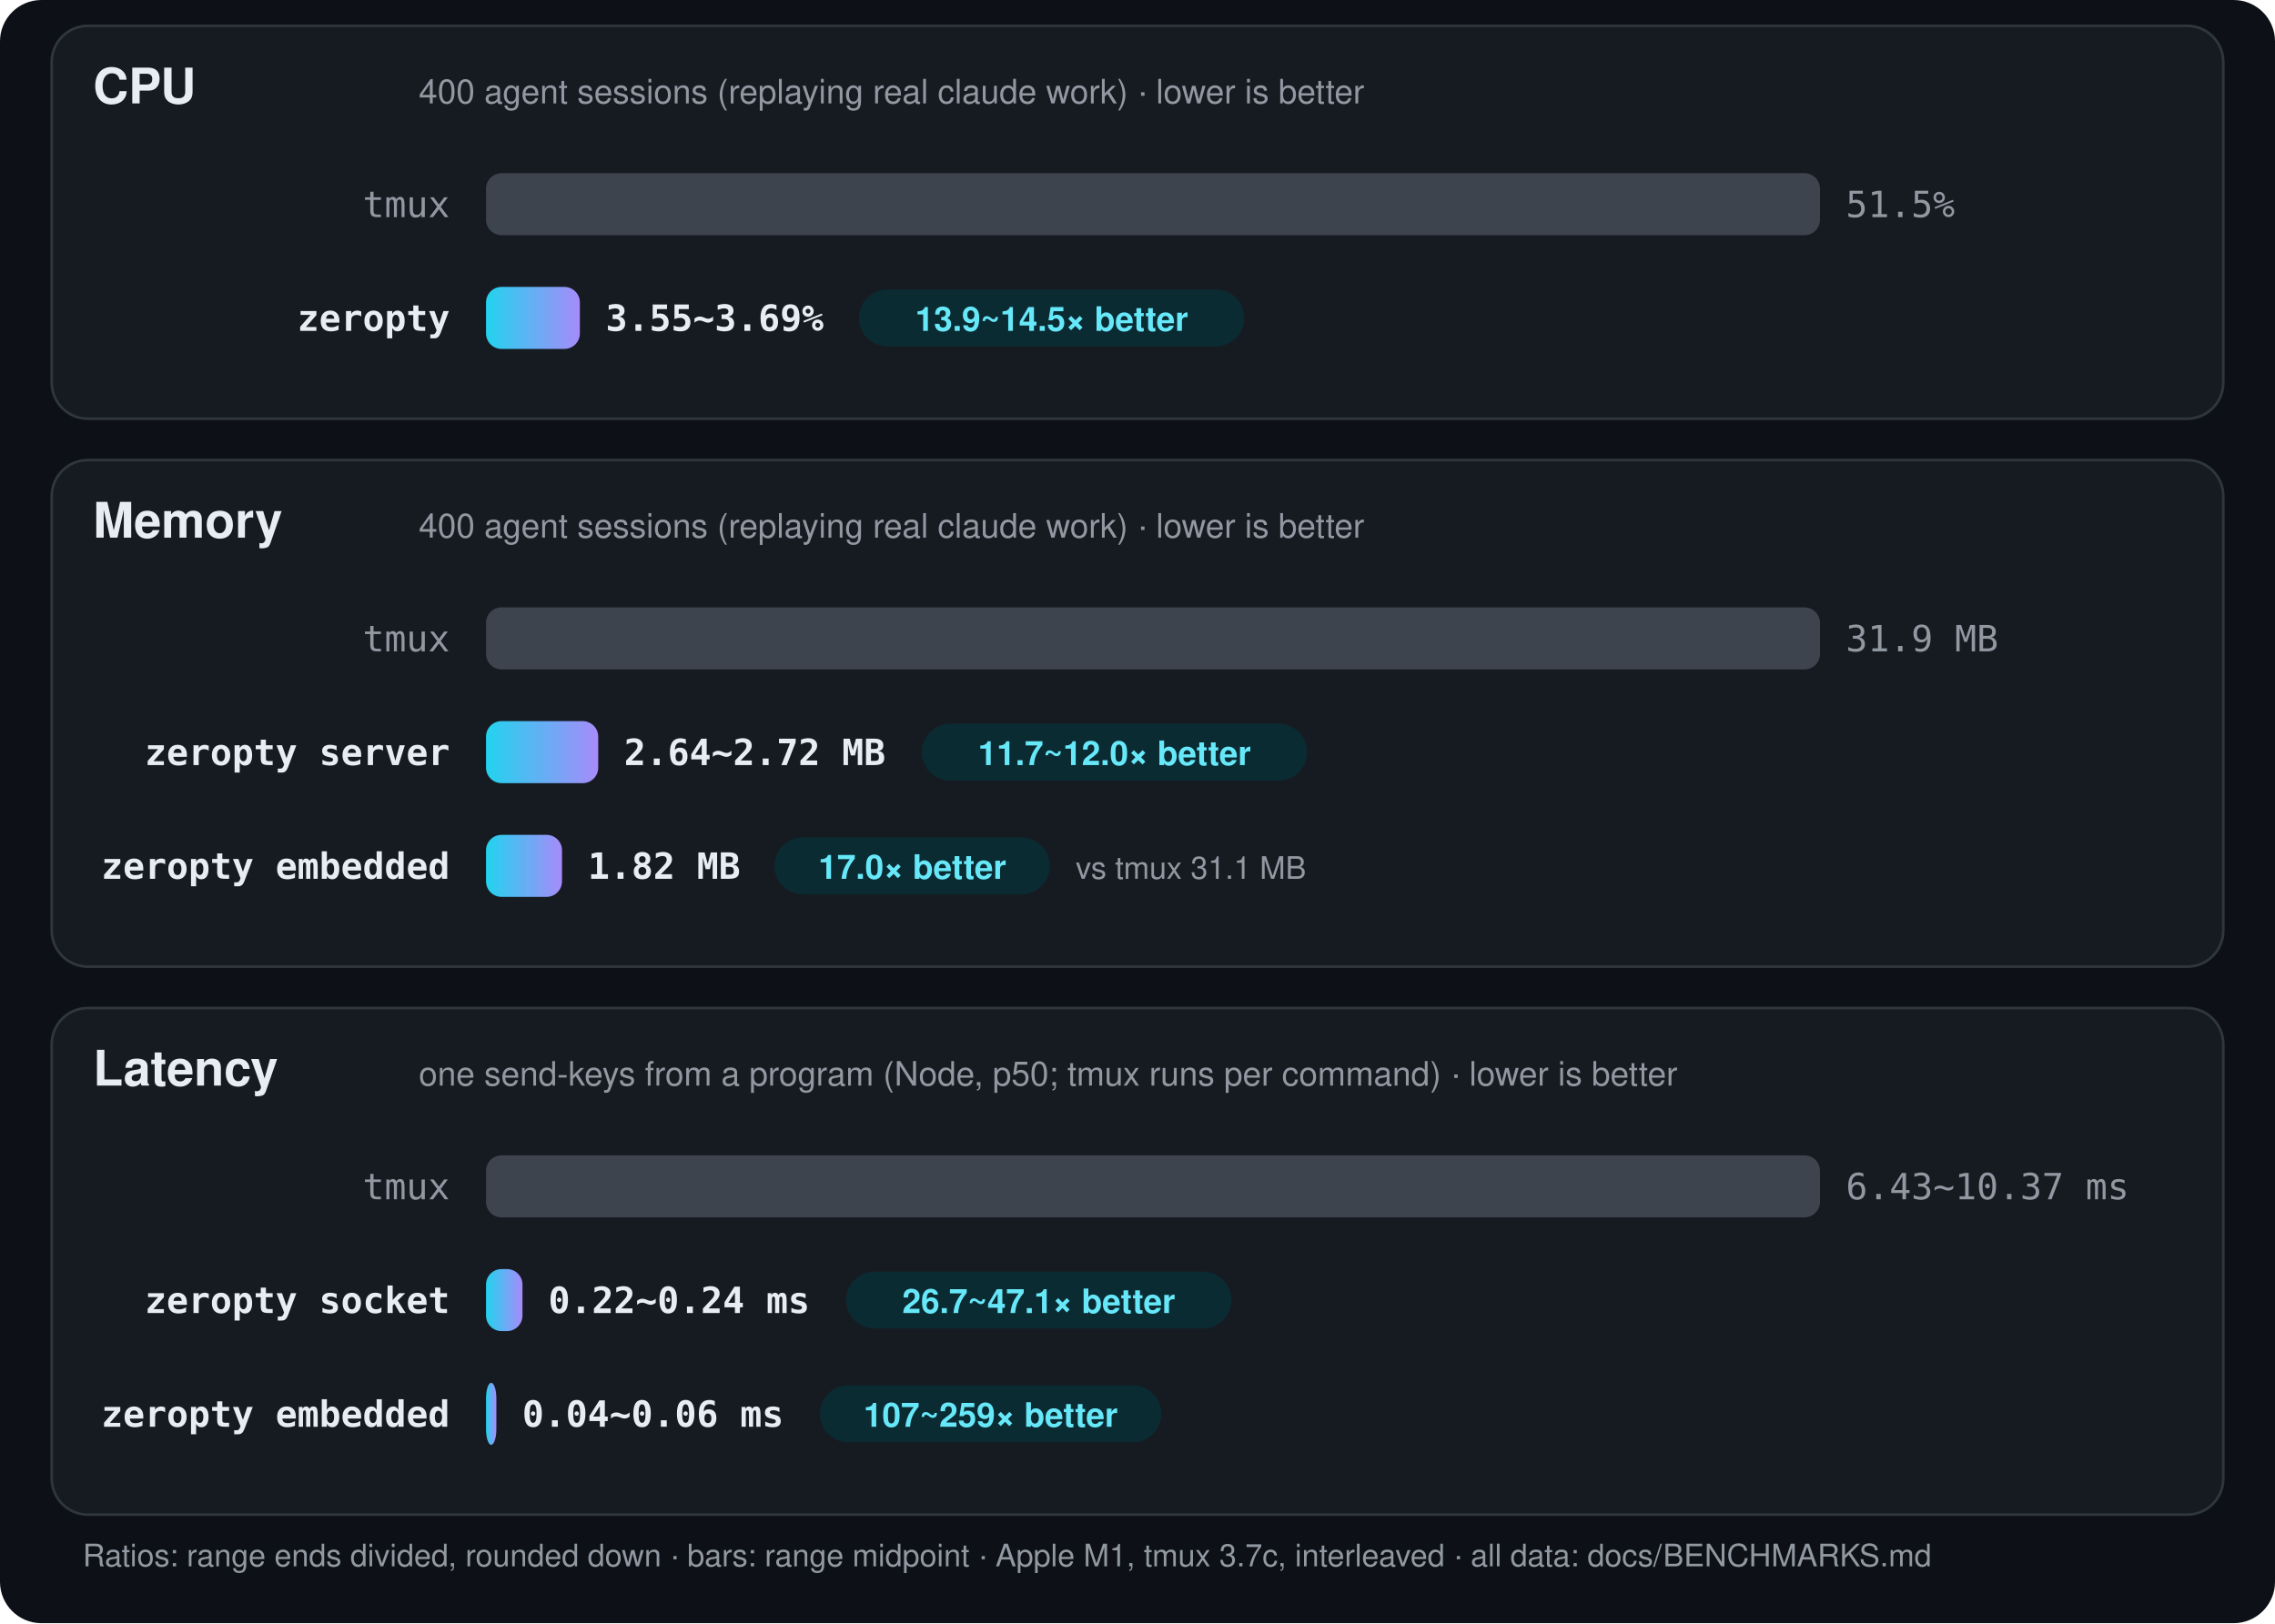
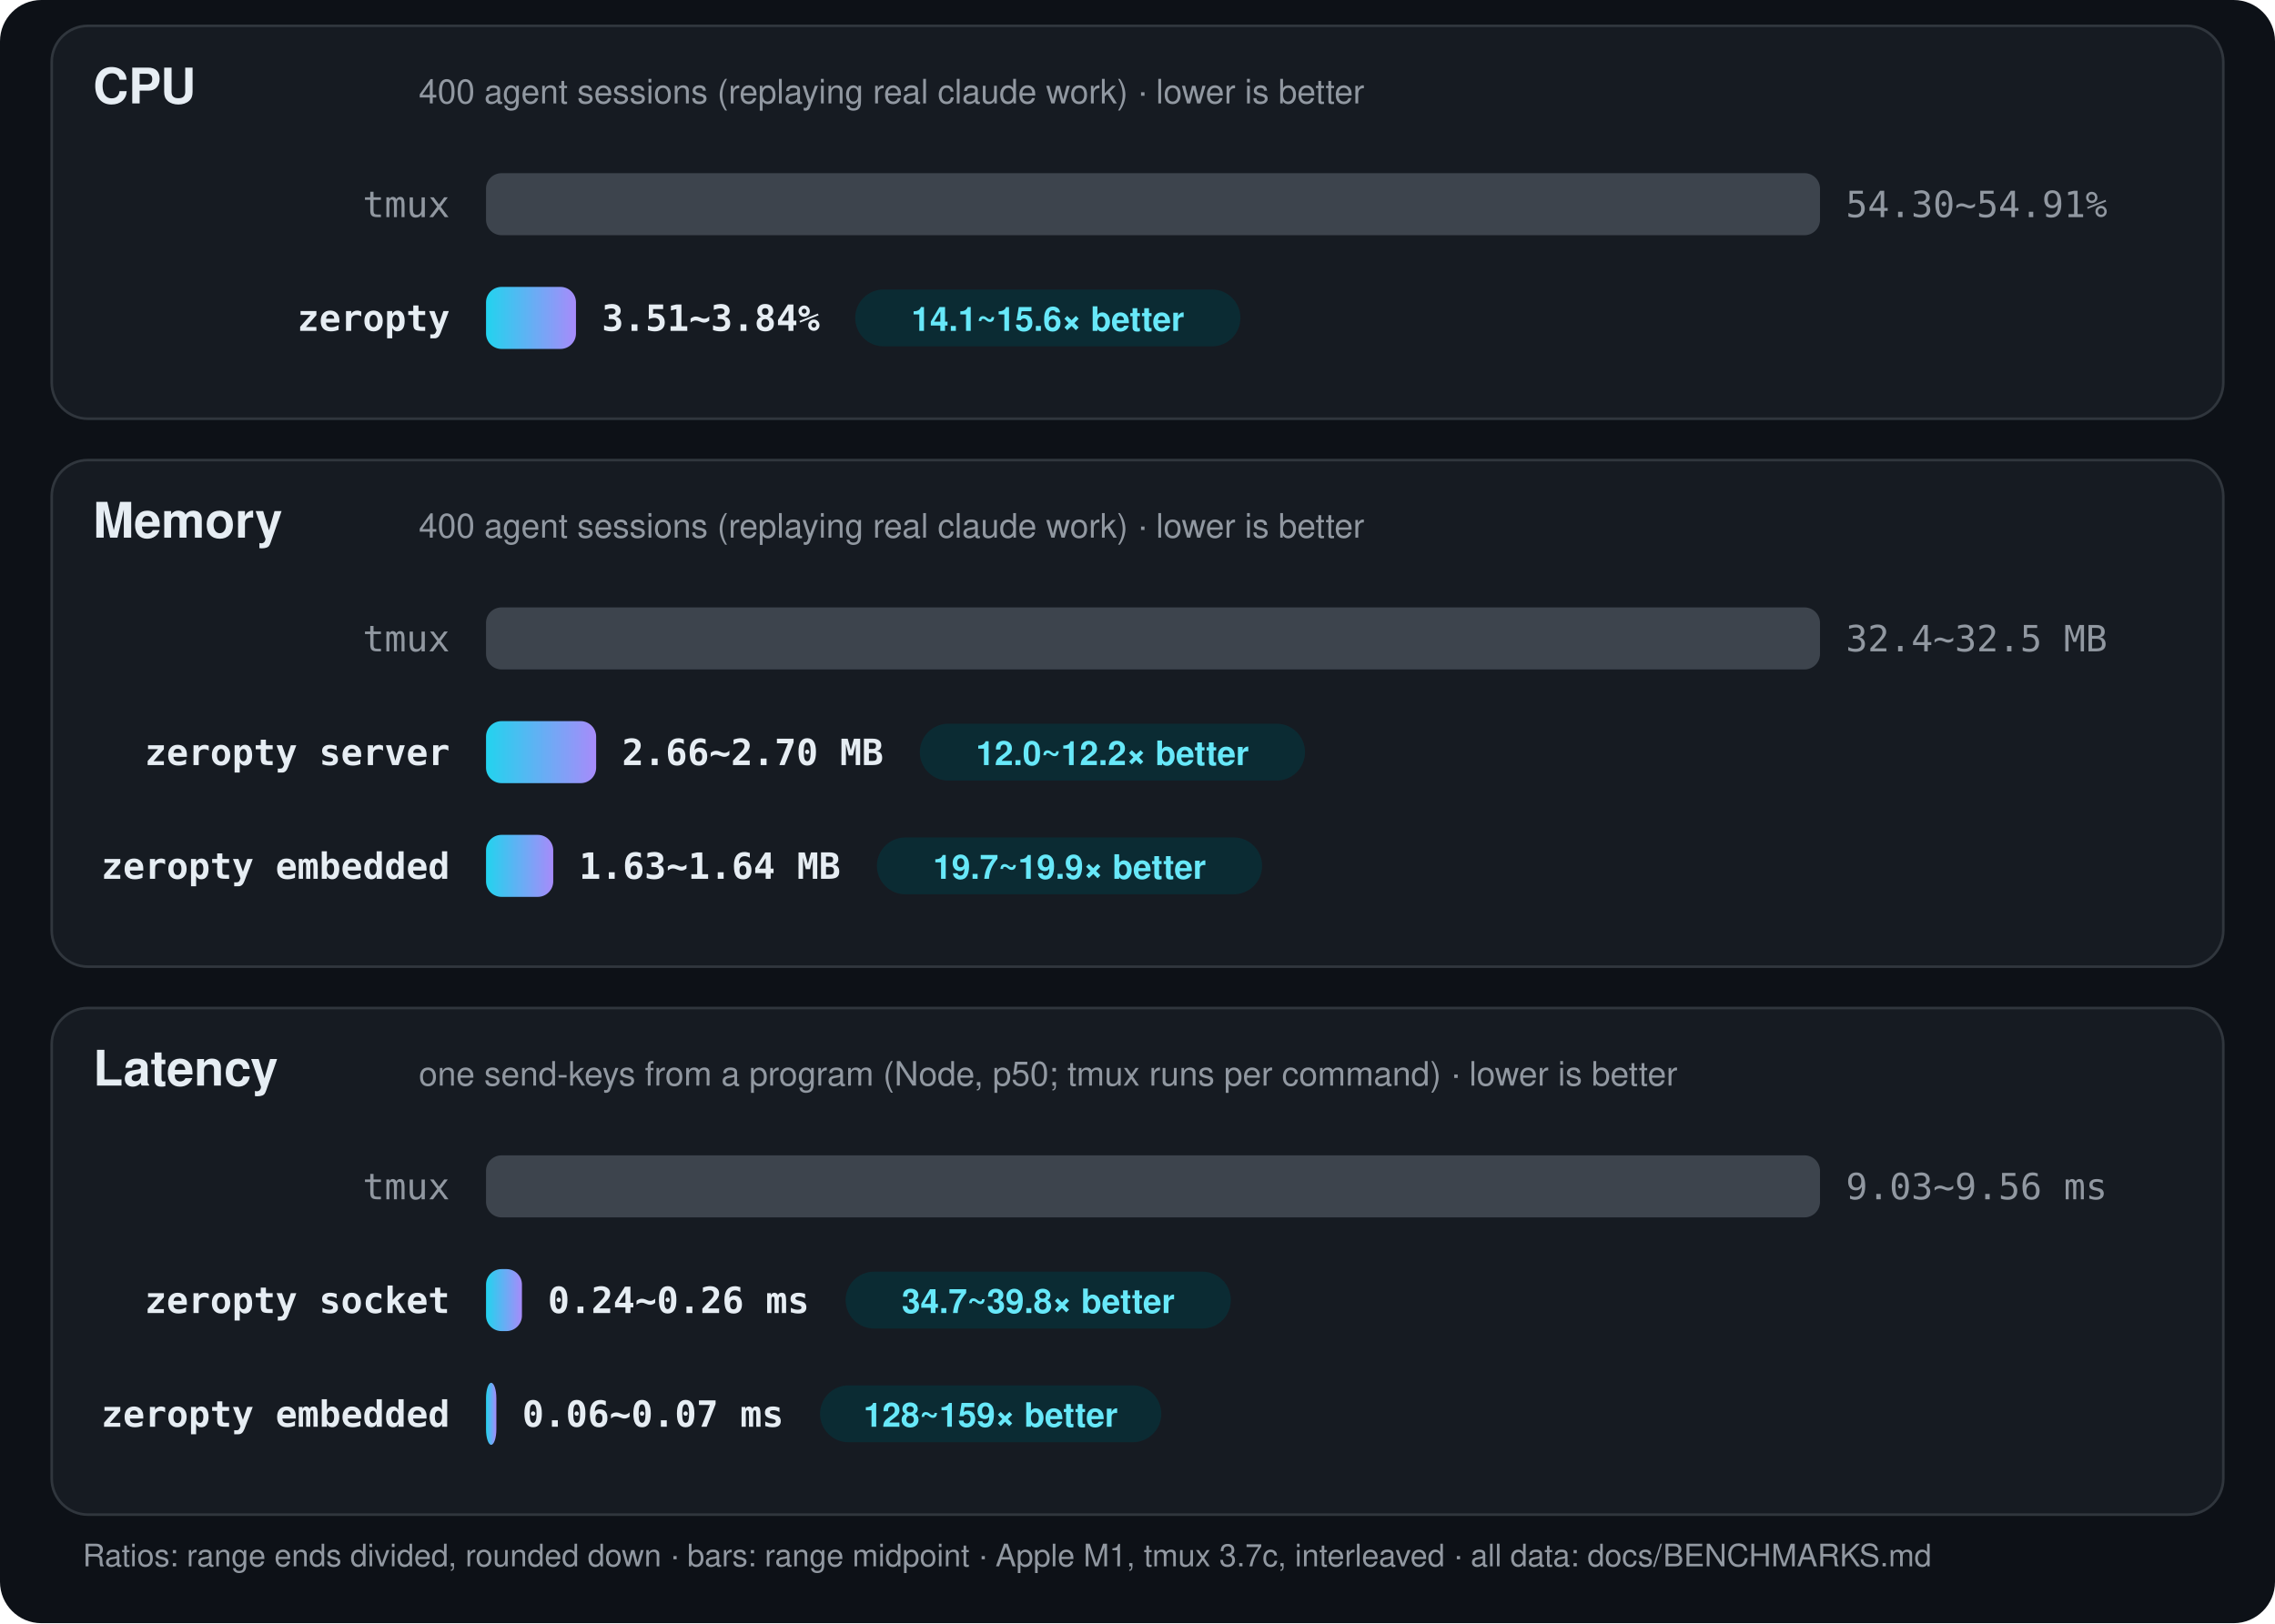
<svg xmlns="http://www.w3.org/2000/svg" width="880" height="628" viewBox="0 0 880 628">
  <rect width="100%" height="100%" rx="16" fill="#0d1117" />
  <defs>
    <linearGradient id="g" x1="0" y1="0" x2="1" y2="0">
      <stop offset="0" stop-color="#22d3ee" />
      <stop offset="1" stop-color="#a78bfa" />
    </linearGradient>
  </defs>
  <rect x="20" y="10" width="840" height="152" rx="14" fill="#161b22" stroke="#30363d" />
  <text x="36" y="40" font-family="-apple-system, BlinkMacSystemFont, 'Segoe UI', 'Apple SD Gothic Neo', 'Noto Sans KR', Helvetica, Arial, sans-serif" font-size="19" font-weight="700" fill="#e6edf3">CPU</text>
  <text x="162" y="40" font-family="-apple-system, BlinkMacSystemFont, 'Segoe UI', 'Apple SD Gothic Neo', 'Noto Sans KR', Helvetica, Arial, sans-serif" font-size="13" fill="#9198a1">400 agent sessions (replaying real claude work) · lower is better</text>
  <text x="174" y="84" text-anchor="end" font-family="ui-monospace, SFMono-Regular, 'SF Mono', Menlo, Consolas, monospace" font-size="14" font-weight="500" fill="#9198a1">tmux</text>
  <rect x="188" y="67" width="516.0" height="24" rx="6" fill="#3d444d" />
-   <text x="714.0" y="84" font-family="ui-monospace, SFMono-Regular, 'SF Mono', Menlo, Consolas, monospace" font-size="14" font-weight="500" fill="#9198a1">51.5%</text>
+   <text x="714.0" y="84" font-family="ui-monospace, SFMono-Regular, 'SF Mono', Menlo, Consolas, monospace" font-size="14" font-weight="500" fill="#9198a1">54.30~54.91%</text>
  <text x="174" y="128" text-anchor="end" font-family="ui-monospace, SFMono-Regular, 'SF Mono', Menlo, Consolas, monospace" font-size="14" font-weight="700" fill="#e6edf3">zeropty</text>
-   <rect x="188" y="111" width="36.3" height="24" rx="6" fill="url(#g)" />
-   <text x="234.3" y="128" font-family="ui-monospace, SFMono-Regular, 'SF Mono', Menlo, Consolas, monospace" font-size="14" font-weight="700" fill="#e6edf3">3.55~3.69%</text>
-   <rect x="332.3" y="112" width="149" height="22" rx="11" fill="#0b2b33" />
-   <text x="406.8" y="128" text-anchor="middle" font-family="-apple-system, BlinkMacSystemFont, 'Segoe UI', 'Apple SD Gothic Neo', 'Noto Sans KR', Helvetica, Arial, sans-serif" font-size="13" font-weight="700" fill="#67e8f9">13.9~14.5× better</text>
+   <rect x="188" y="111" width="34.8" height="24" rx="6" fill="url(#g)" />
+   <text x="232.8" y="128" font-family="ui-monospace, SFMono-Regular, 'SF Mono', Menlo, Consolas, monospace" font-size="14" font-weight="700" fill="#e6edf3">3.51~3.84%</text>
+   <rect x="330.8" y="112" width="149" height="22" rx="11" fill="#0b2b33" />
+   <text x="405.3" y="128" text-anchor="middle" font-family="-apple-system, BlinkMacSystemFont, 'Segoe UI', 'Apple SD Gothic Neo', 'Noto Sans KR', Helvetica, Arial, sans-serif" font-size="13" font-weight="700" fill="#67e8f9">14.1~15.6× better</text>
  <rect x="20" y="178" width="840" height="196" rx="14" fill="#161b22" stroke="#30363d" />
  <text x="36" y="208" font-family="-apple-system, BlinkMacSystemFont, 'Segoe UI', 'Apple SD Gothic Neo', 'Noto Sans KR', Helvetica, Arial, sans-serif" font-size="19" font-weight="700" fill="#e6edf3">Memory</text>
  <text x="162" y="208" font-family="-apple-system, BlinkMacSystemFont, 'Segoe UI', 'Apple SD Gothic Neo', 'Noto Sans KR', Helvetica, Arial, sans-serif" font-size="13" fill="#9198a1">400 agent sessions (replaying real claude work) · lower is better</text>
  <text x="174" y="252" text-anchor="end" font-family="ui-monospace, SFMono-Regular, 'SF Mono', Menlo, Consolas, monospace" font-size="14" font-weight="500" fill="#9198a1">tmux</text>
  <rect x="188" y="235" width="516.0" height="24" rx="6" fill="#3d444d" />
-   <text x="714.0" y="252" font-family="ui-monospace, SFMono-Regular, 'SF Mono', Menlo, Consolas, monospace" font-size="14" font-weight="500" fill="#9198a1">31.9 MB</text>
+   <text x="714.0" y="252" font-family="ui-monospace, SFMono-Regular, 'SF Mono', Menlo, Consolas, monospace" font-size="14" font-weight="500" fill="#9198a1">32.4~32.5 MB</text>
  <text x="174" y="296" text-anchor="end" font-family="ui-monospace, SFMono-Regular, 'SF Mono', Menlo, Consolas, monospace" font-size="14" font-weight="700" fill="#e6edf3">zeropty server</text>
-   <rect x="188" y="279" width="43.4" height="24" rx="6" fill="url(#g)" />
-   <text x="241.4" y="296" font-family="ui-monospace, SFMono-Regular, 'SF Mono', Menlo, Consolas, monospace" font-size="14" font-weight="700" fill="#e6edf3">2.64~2.72 MB</text>
-   <rect x="356.6" y="280" width="149" height="22" rx="11" fill="#0b2b33" />
-   <text x="431.1" y="296" text-anchor="middle" font-family="-apple-system, BlinkMacSystemFont, 'Segoe UI', 'Apple SD Gothic Neo', 'Noto Sans KR', Helvetica, Arial, sans-serif" font-size="13" font-weight="700" fill="#67e8f9">11.7~12.0× better</text>
+   <rect x="188" y="279" width="42.6" height="24" rx="6" fill="url(#g)" />
+   <text x="240.6" y="296" font-family="ui-monospace, SFMono-Regular, 'SF Mono', Menlo, Consolas, monospace" font-size="14" font-weight="700" fill="#e6edf3">2.66~2.70 MB</text>
+   <rect x="355.8" y="280" width="149" height="22" rx="11" fill="#0b2b33" />
+   <text x="430.3" y="296" text-anchor="middle" font-family="-apple-system, BlinkMacSystemFont, 'Segoe UI', 'Apple SD Gothic Neo', 'Noto Sans KR', Helvetica, Arial, sans-serif" font-size="13" font-weight="700" fill="#67e8f9">12.0~12.2× better</text>
  <text x="174" y="340" text-anchor="end" font-family="ui-monospace, SFMono-Regular, 'SF Mono', Menlo, Consolas, monospace" font-size="14" font-weight="700" fill="#e6edf3">zeropty embedded</text>
-   <rect x="188" y="323" width="29.4" height="24" rx="6" fill="url(#g)" />
-   <text x="227.4" y="340" font-family="ui-monospace, SFMono-Regular, 'SF Mono', Menlo, Consolas, monospace" font-size="14" font-weight="700" fill="#e6edf3">1.82 MB</text>
-   <rect x="299.6" y="324" width="106.5" height="22" rx="11" fill="#0b2b33" />
-   <text x="352.9" y="340" text-anchor="middle" font-family="-apple-system, BlinkMacSystemFont, 'Segoe UI', 'Apple SD Gothic Neo', 'Noto Sans KR', Helvetica, Arial, sans-serif" font-size="13" font-weight="700" fill="#67e8f9">17.0× better</text>
-   <text x="416.1" y="340" font-family="-apple-system, BlinkMacSystemFont, 'Segoe UI', 'Apple SD Gothic Neo', 'Noto Sans KR', Helvetica, Arial, sans-serif" font-size="12" fill="#9198a1">vs tmux 31.1 MB</text>
+   <rect x="188" y="323" width="26.0" height="24" rx="6" fill="url(#g)" />
+   <text x="224.0" y="340" font-family="ui-monospace, SFMono-Regular, 'SF Mono', Menlo, Consolas, monospace" font-size="14" font-weight="700" fill="#e6edf3">1.63~1.64 MB</text>
+   <rect x="339.2" y="324" width="149" height="22" rx="11" fill="#0b2b33" />
+   <text x="413.7" y="340" text-anchor="middle" font-family="-apple-system, BlinkMacSystemFont, 'Segoe UI', 'Apple SD Gothic Neo', 'Noto Sans KR', Helvetica, Arial, sans-serif" font-size="13" font-weight="700" fill="#67e8f9">19.7~19.9× better</text>
  <rect x="20" y="390" width="840" height="196" rx="14" fill="#161b22" stroke="#30363d" />
  <text x="36" y="420" font-family="-apple-system, BlinkMacSystemFont, 'Segoe UI', 'Apple SD Gothic Neo', 'Noto Sans KR', Helvetica, Arial, sans-serif" font-size="19" font-weight="700" fill="#e6edf3">Latency</text>
  <text x="162" y="420" font-family="-apple-system, BlinkMacSystemFont, 'Segoe UI', 'Apple SD Gothic Neo', 'Noto Sans KR', Helvetica, Arial, sans-serif" font-size="13" fill="#9198a1">one send-keys from a program (Node, p50; tmux runs per command) · lower is better</text>
  <text x="174" y="464" text-anchor="end" font-family="ui-monospace, SFMono-Regular, 'SF Mono', Menlo, Consolas, monospace" font-size="14" font-weight="500" fill="#9198a1">tmux</text>
  <rect x="188" y="447" width="516.0" height="24" rx="6" fill="#3d444d" />
-   <text x="714.0" y="464" font-family="ui-monospace, SFMono-Regular, 'SF Mono', Menlo, Consolas, monospace" font-size="14" font-weight="500" fill="#9198a1">6.43~10.37 ms</text>
+   <text x="714.0" y="464" font-family="ui-monospace, SFMono-Regular, 'SF Mono', Menlo, Consolas, monospace" font-size="14" font-weight="500" fill="#9198a1">9.03~9.56 ms</text>
  <text x="174" y="508" text-anchor="end" font-family="ui-monospace, SFMono-Regular, 'SF Mono', Menlo, Consolas, monospace" font-size="14" font-weight="700" fill="#e6edf3">zeropty socket</text>
-   <rect x="188" y="491" width="14.1" height="24" rx="6" fill="url(#g)" />
-   <text x="212.1" y="508" font-family="ui-monospace, SFMono-Regular, 'SF Mono', Menlo, Consolas, monospace" font-size="14" font-weight="700" fill="#e6edf3">0.22~0.24 ms</text>
-   <rect x="327.3" y="492" width="149" height="22" rx="11" fill="#0b2b33" />
-   <text x="401.8" y="508" text-anchor="middle" font-family="-apple-system, BlinkMacSystemFont, 'Segoe UI', 'Apple SD Gothic Neo', 'Noto Sans KR', Helvetica, Arial, sans-serif" font-size="13" font-weight="700" fill="#67e8f9">26.7~47.1× better</text>
+   <rect x="188" y="491" width="13.9" height="24" rx="6" fill="url(#g)" />
+   <text x="211.9" y="508" font-family="ui-monospace, SFMono-Regular, 'SF Mono', Menlo, Consolas, monospace" font-size="14" font-weight="700" fill="#e6edf3">0.24~0.26 ms</text>
+   <rect x="327.1" y="492" width="149" height="22" rx="11" fill="#0b2b33" />
+   <text x="401.6" y="508" text-anchor="middle" font-family="-apple-system, BlinkMacSystemFont, 'Segoe UI', 'Apple SD Gothic Neo', 'Noto Sans KR', Helvetica, Arial, sans-serif" font-size="13" font-weight="700" fill="#67e8f9">34.7~39.8× better</text>
  <text x="174" y="552" text-anchor="end" font-family="ui-monospace, SFMono-Regular, 'SF Mono', Menlo, Consolas, monospace" font-size="14" font-weight="700" fill="#e6edf3">zeropty embedded</text>
  <rect x="188" y="535" width="4.0" height="24" rx="6" fill="url(#g)" />
-   <text x="202.0" y="552" font-family="ui-monospace, SFMono-Regular, 'SF Mono', Menlo, Consolas, monospace" font-size="14" font-weight="700" fill="#e6edf3">0.04~0.06 ms</text>
+   <text x="202.0" y="552" font-family="ui-monospace, SFMono-Regular, 'SF Mono', Menlo, Consolas, monospace" font-size="14" font-weight="700" fill="#e6edf3">0.06~0.07 ms</text>
  <rect x="317.2" y="536" width="132" height="22" rx="11" fill="#0b2b33" />
-   <text x="383.2" y="552" text-anchor="middle" font-family="-apple-system, BlinkMacSystemFont, 'Segoe UI', 'Apple SD Gothic Neo', 'Noto Sans KR', Helvetica, Arial, sans-serif" font-size="13" font-weight="700" fill="#67e8f9">107~259× better</text>
+   <text x="383.2" y="552" text-anchor="middle" font-family="-apple-system, BlinkMacSystemFont, 'Segoe UI', 'Apple SD Gothic Neo', 'Noto Sans KR', Helvetica, Arial, sans-serif" font-size="13" font-weight="700" fill="#67e8f9">128~159× better</text>
  <text x="32" y="606" font-family="-apple-system, BlinkMacSystemFont, 'Segoe UI', 'Apple SD Gothic Neo', 'Noto Sans KR', Helvetica, Arial, sans-serif" font-size="12" fill="#9198a1">Ratios: range ends divided, rounded down · bars: range midpoint · Apple M1, tmux 3.7c, interleaved · all data: docs/BENCHMARKS.md</text>
</svg>
